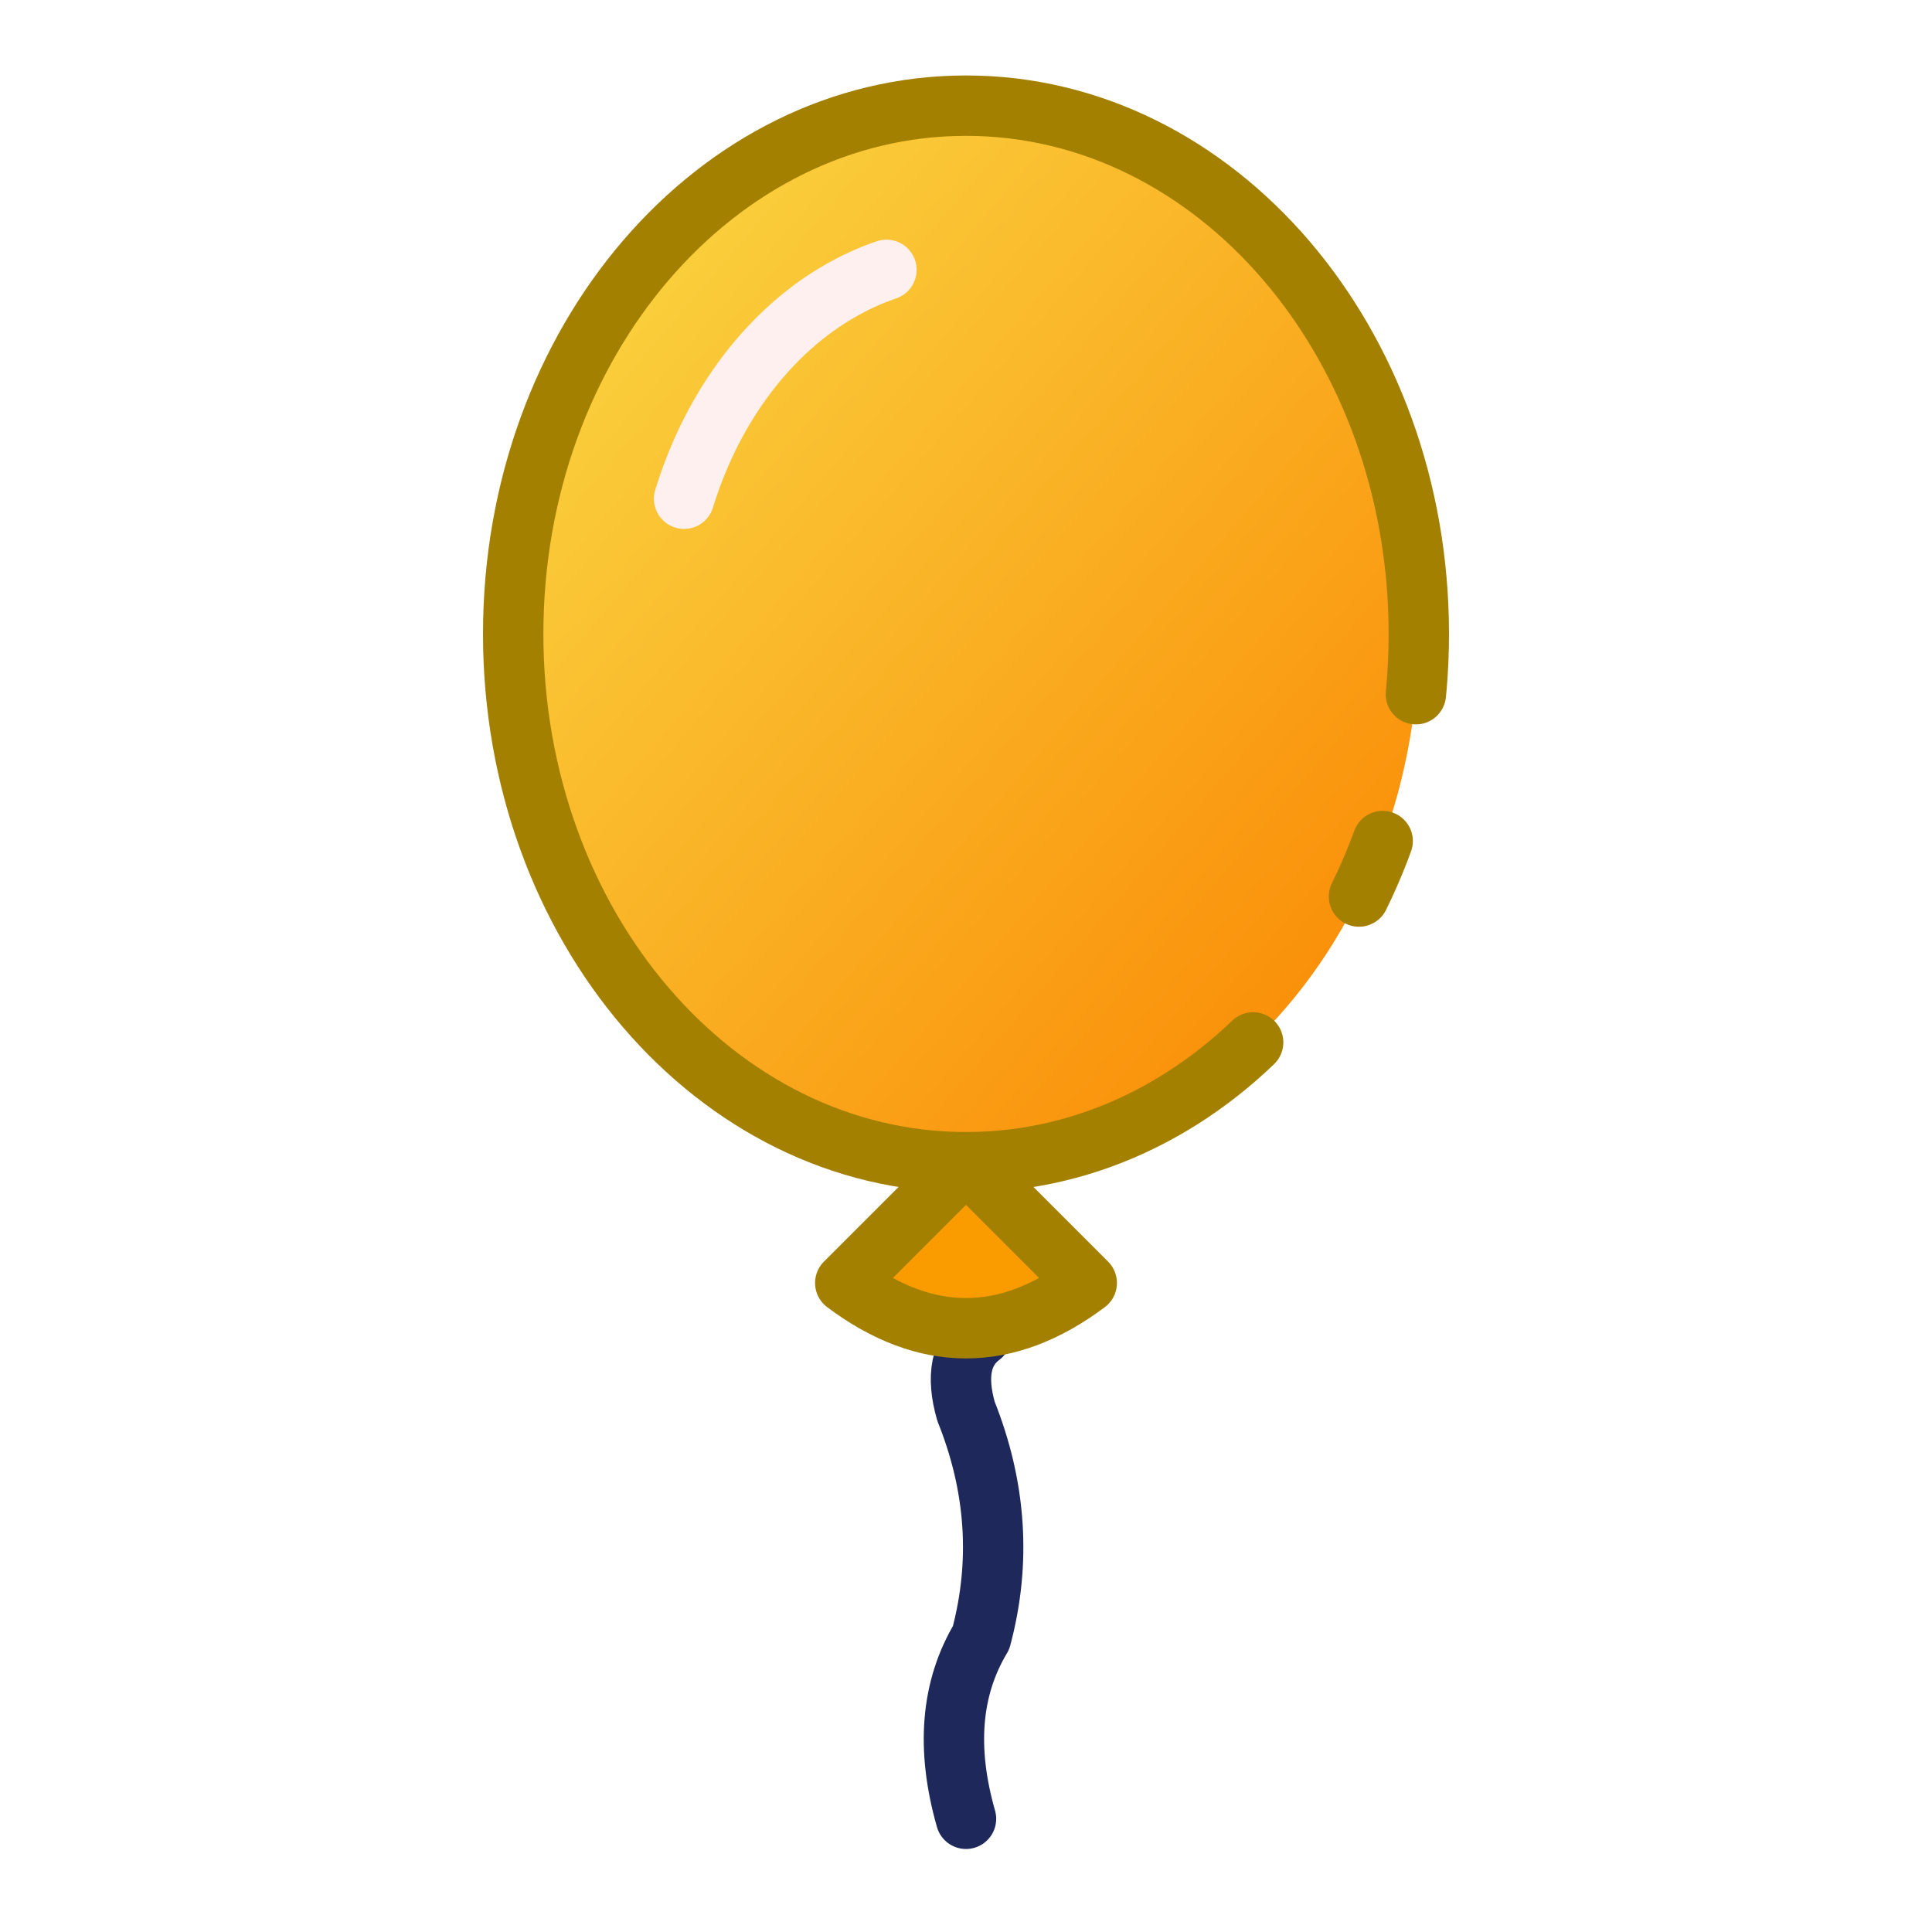
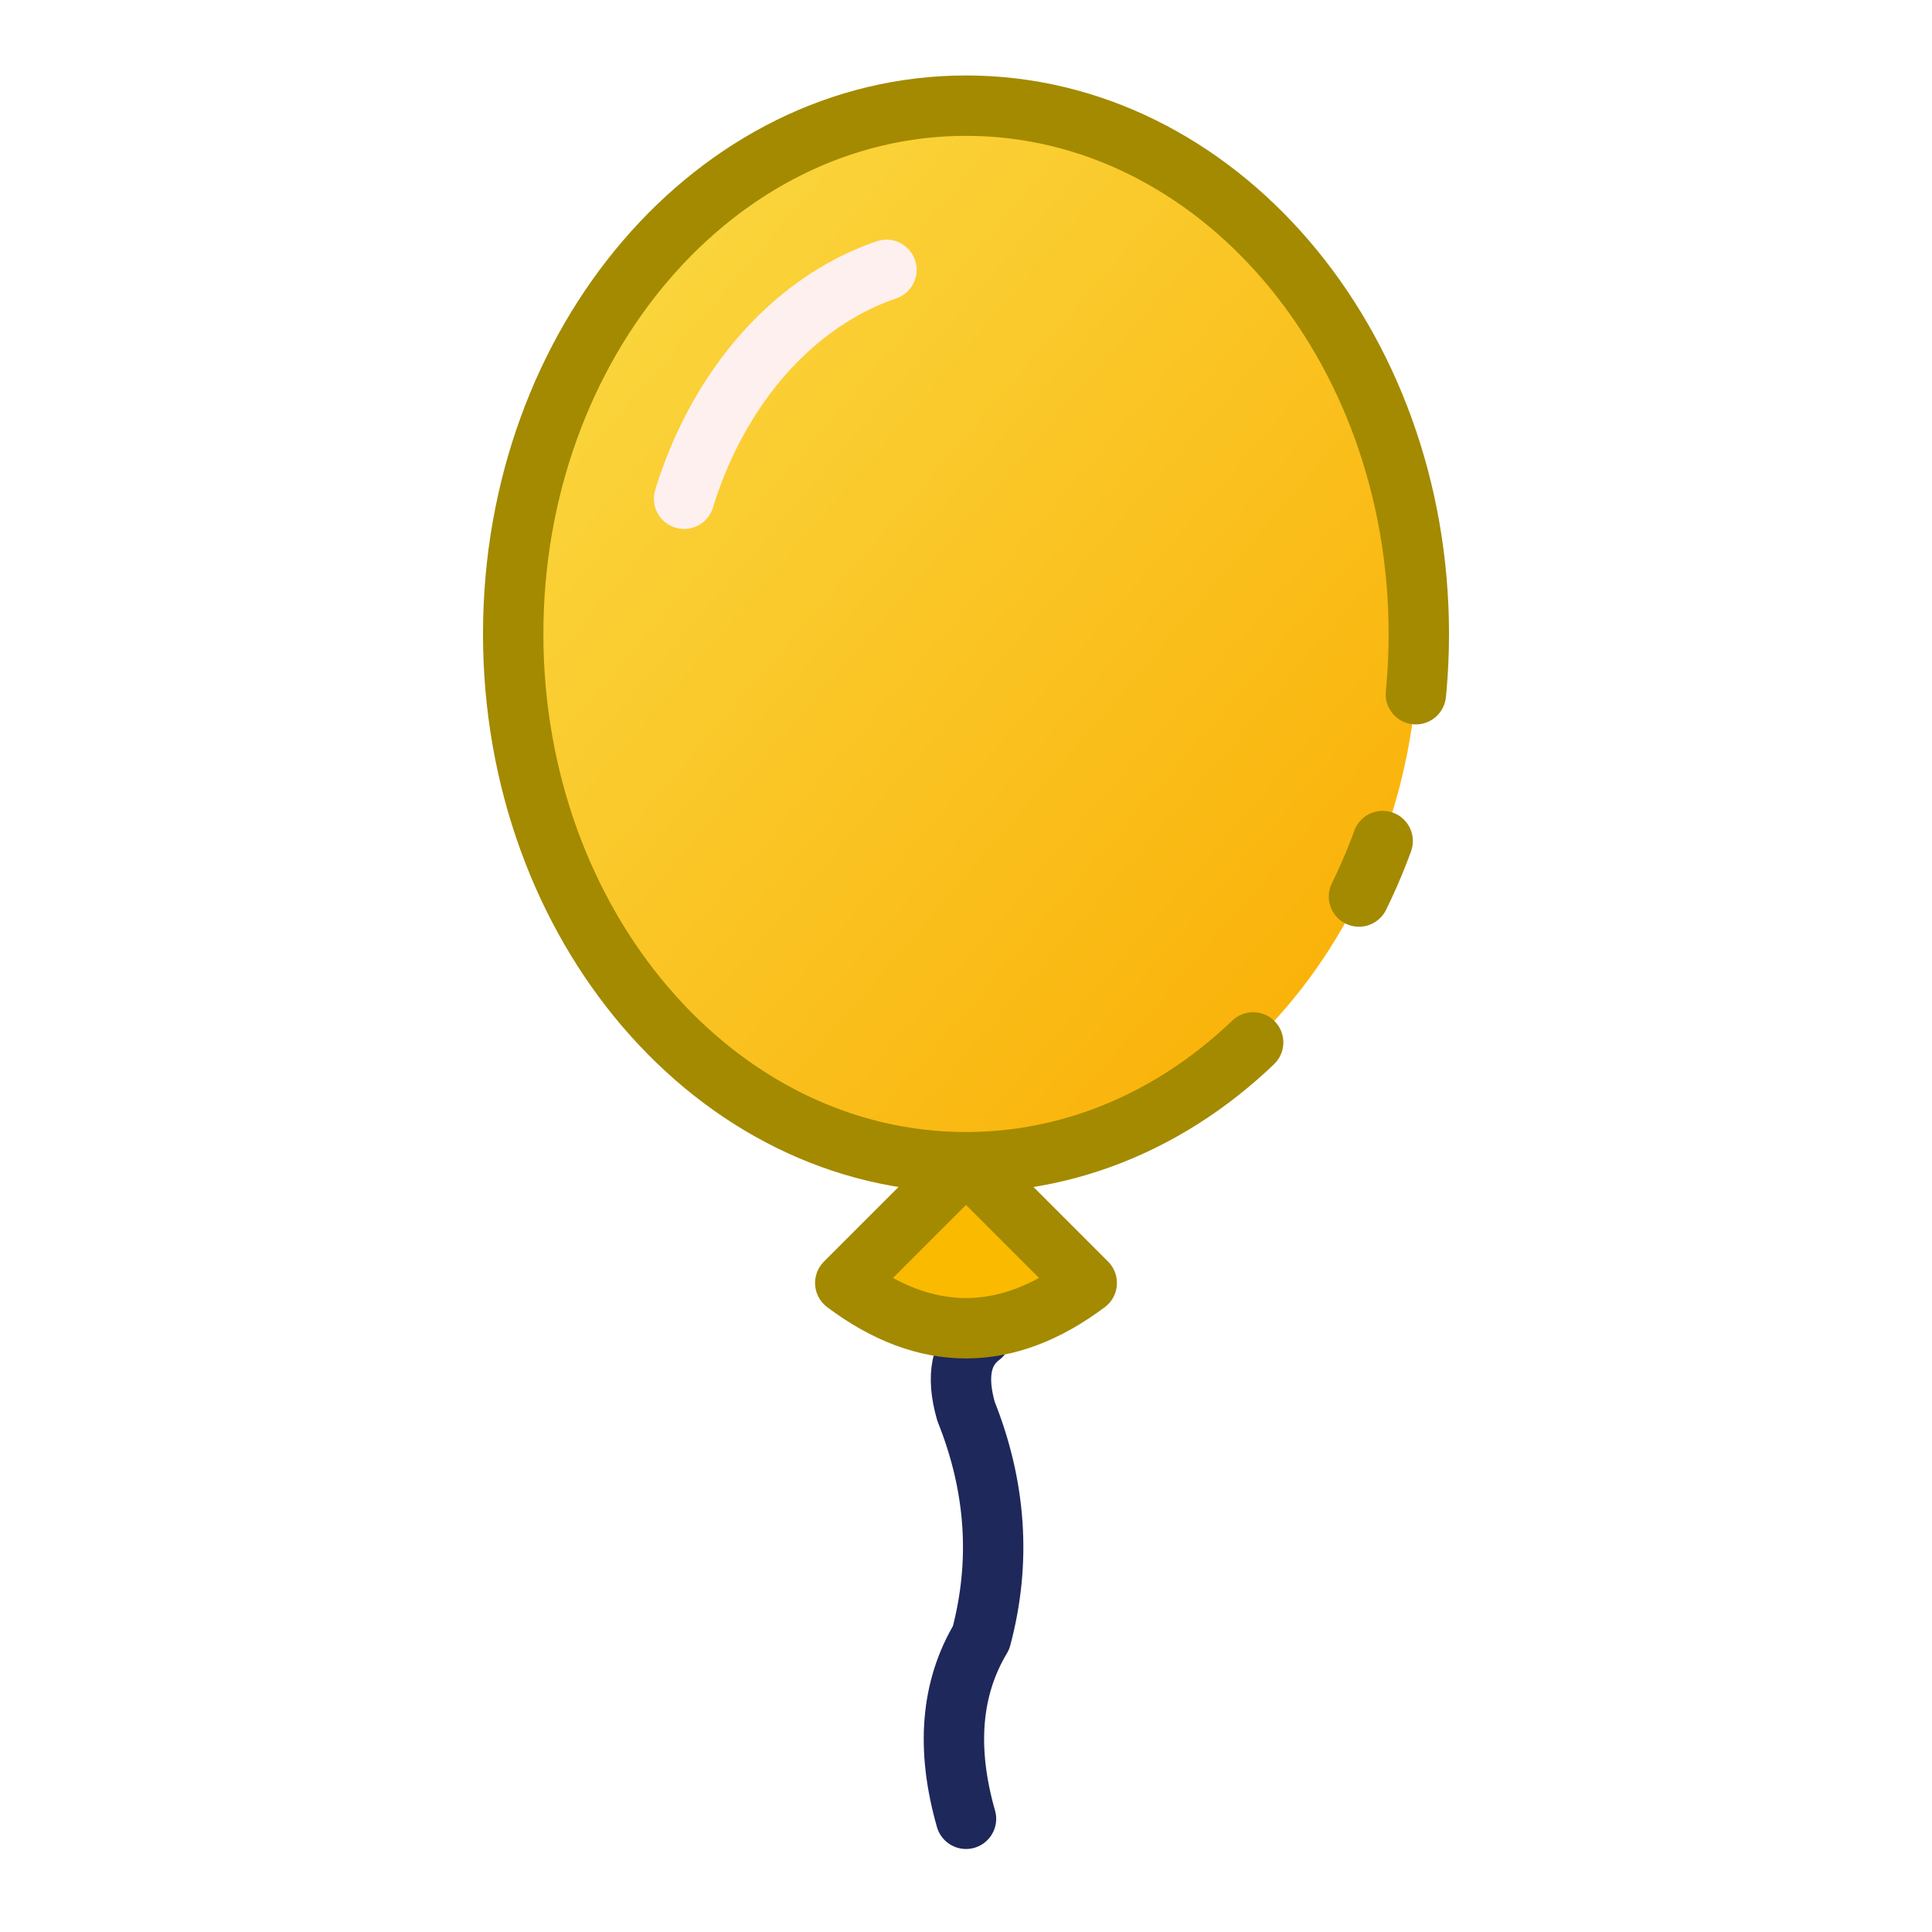
<svg xmlns="http://www.w3.org/2000/svg" width="128px" height="128px" version="1.1">
  <defs>
    <linearGradient id="balloonGradient" x1="0%" y1="0%" x2="100%" y2="100%">
-       <stop offset="0%" style="stop-color:rgb(250, 220, 71);stop-opacity:1" />
-       <stop offset="100%" style="stop-color:rgb(250,132,0);stop-opacity:1" />
+       <stop offset="0%" style="stop-color: rgb(250, 220, 71); stop-opacity: 1" />
+       <stop offset="100%" style="stop-color: rgb(250,172,0); stop-opacity: 1" />
    </linearGradient>
  </defs>
-   <ellipse cx="64" cy="42" rx="30" ry="35" fill="url(#balloonGradient)" stroke="rgb(163, 128, 0)" stroke-width="4px" stroke-dasharray="4 10 4 12 200" stroke-dashoffset="0" stroke-linecap="round" />
+   <ellipse cx="64" cy="42" rx="30" ry="35" fill="url(#balloonGradient)" stroke="rgb(163, 138, 0)" stroke-width="4px" stroke-dasharray="4 10 4 12 200" stroke-dashoffset="0" stroke-linecap="round" />
  <ellipse cx="64" cy="42" rx="20" ry="25" fill="none" stroke="rgb(255, 240, 240)" stroke-width="4px" stroke-dasharray="21 100" stroke-dashoffset="41" stroke-linecap="round" />
  <path d="M 64 88.5 m 1 0 q -2 1.5 -1 5 q 3 7.5 1 15 q -3 5 -1 12" stroke="rgb(30, 40, 90)" fill="none" stroke-width="4px" stroke-linejoin="round" stroke-linecap="round" />
-   <path d="M 64 77 l -8 8 q 8 6 16 0 Z" fill="rgb(250,156,0)" stroke="rgb(163, 128, 0)" stroke-width="4px" stroke-linejoin="round" />
+   <path d="M 64 77 l -8 8 q 8 6 16 0 Z" fill="rgb(250, 186, 0)" stroke="rgb(163, 138, 0)" stroke-width="4px" stroke-linejoin="round" />
</svg>
